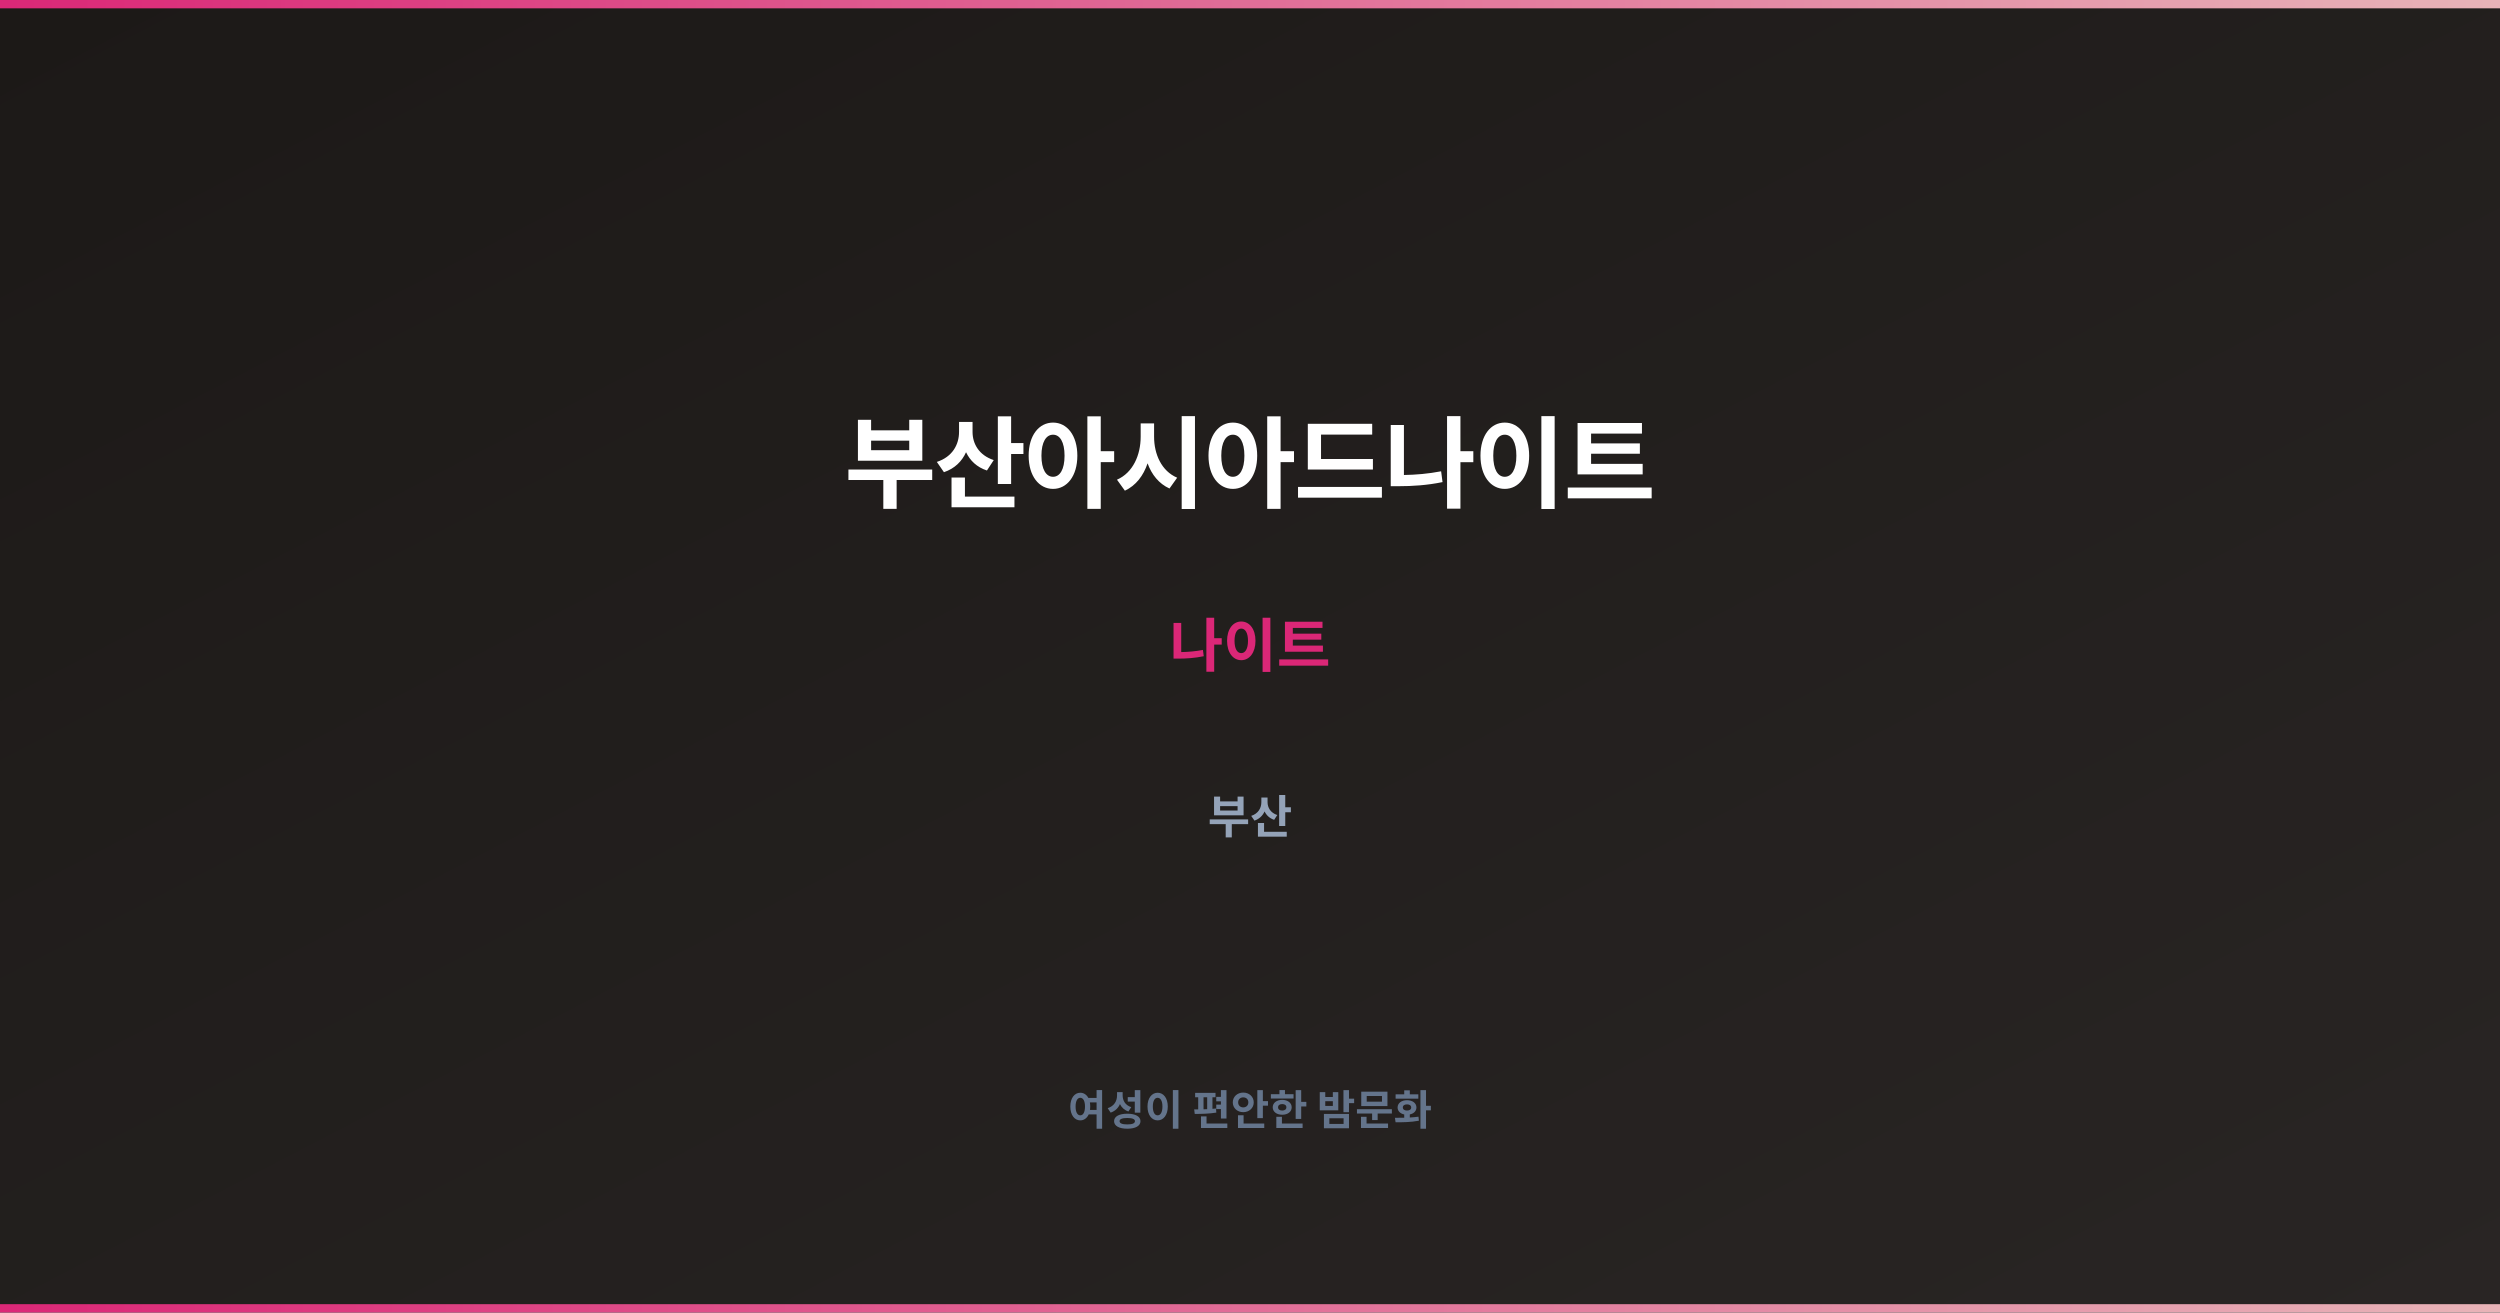
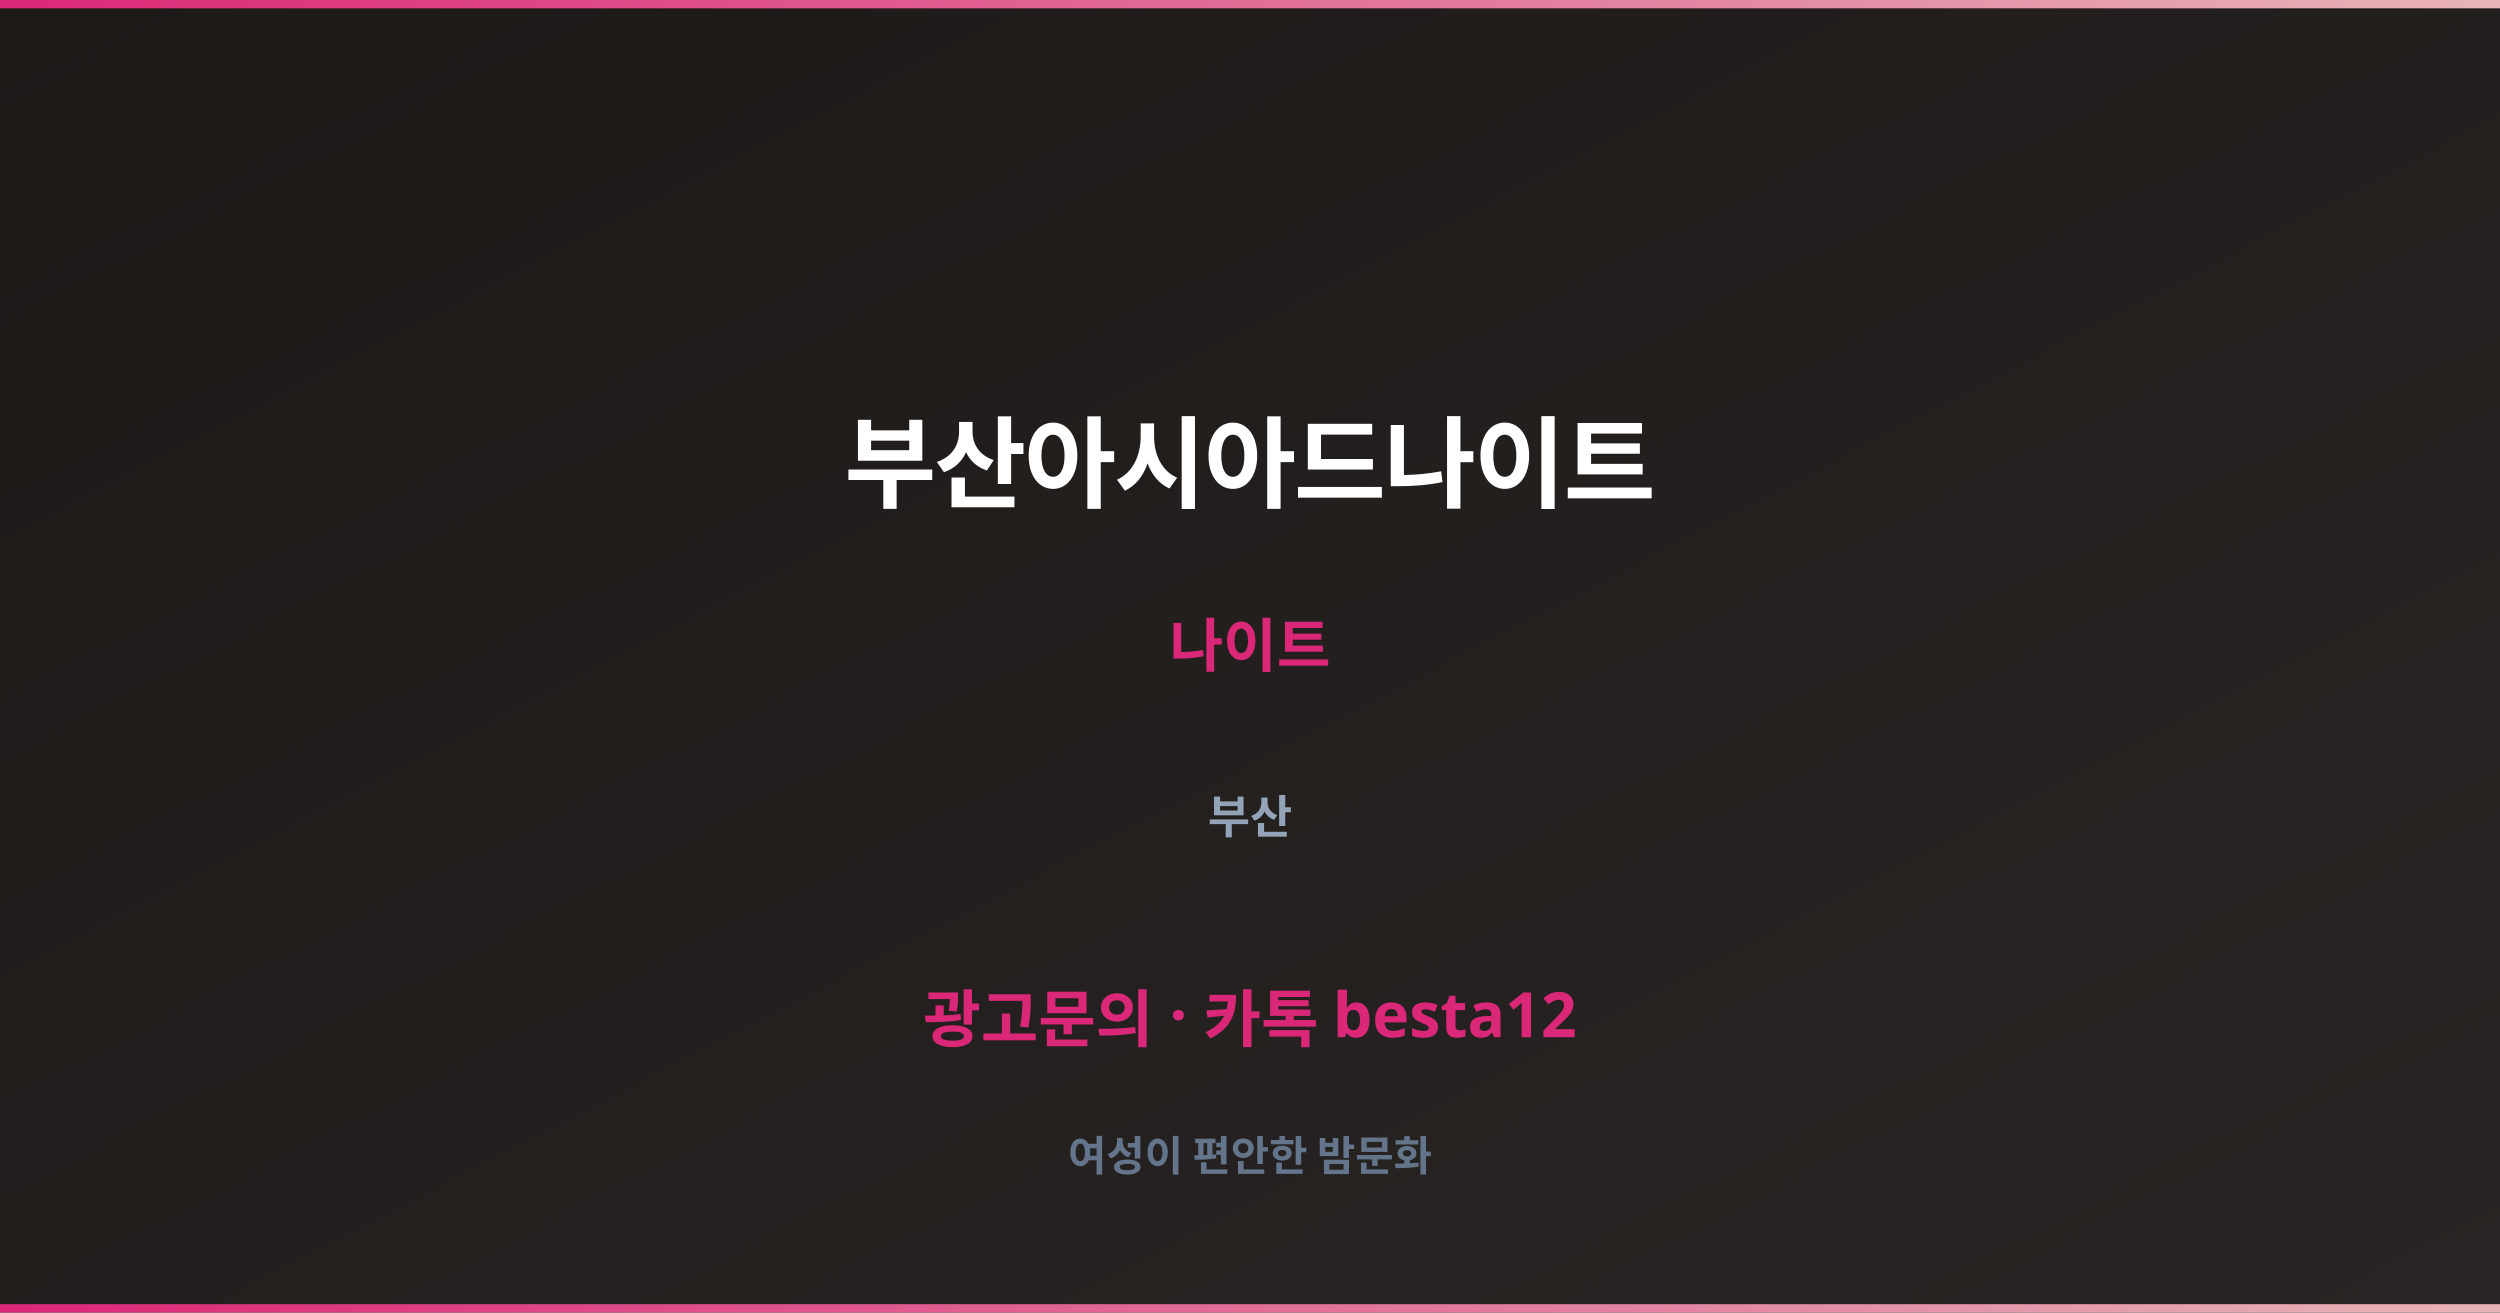
<svg xmlns="http://www.w3.org/2000/svg" width="1200" height="630" viewBox="0 0 1200 630">
  <defs>
    <linearGradient id="bg" x1="0%" y1="0%" x2="100%" y2="100%">
      <stop offset="0%" style="stop-color:#1C1917" />
      <stop offset="100%" style="stop-color:#292524" />
    </linearGradient>
    <linearGradient id="accent" x1="0%" y1="0%" x2="100%" y2="0%">
      <stop offset="0%" style="stop-color:#DB2777" />
      <stop offset="100%" style="stop-color:#E8B4B8" />
    </linearGradient>
  </defs>
  <rect width="1200" height="630" fill="url(#bg)" />
  <rect x="0" y="0" width="1200" height="4" fill="url(#accent)" />
  <rect x="0" y="626" width="1200" height="4" fill="url(#accent)" />
  <text x="600" y="240" text-anchor="middle" font-family="sans-serif" font-size="48" font-weight="900" fill="white" letter-spacing="-1">부산아시아드나이트</text>
  <text x="600" y="320" text-anchor="middle" font-family="sans-serif" font-size="28" fill="#DB2777" font-weight="700">나이트</text>
  <text x="600" y="400" text-anchor="middle" font-family="sans-serif" font-size="22" fill="#94a3b8" font-weight="600">부산</text>
-   <text x="600" y="540" text-anchor="middle" font-family="sans-serif" font-size="20" fill="#64748b" font-weight="600">여성이 편안한 밤문화</text>
+   <text x="600" y="500" text-anchor="middle" font-family="sans-serif" font-size="30" fill="#DB2777" font-weight="800">광고문의 · 카톡 besta12</text>
+   <text x="600" y="562" text-anchor="middle" font-family="sans-serif" font-size="20" fill="#64748b" font-weight="600">여성이 편안한 밤문화</text>
</svg>
